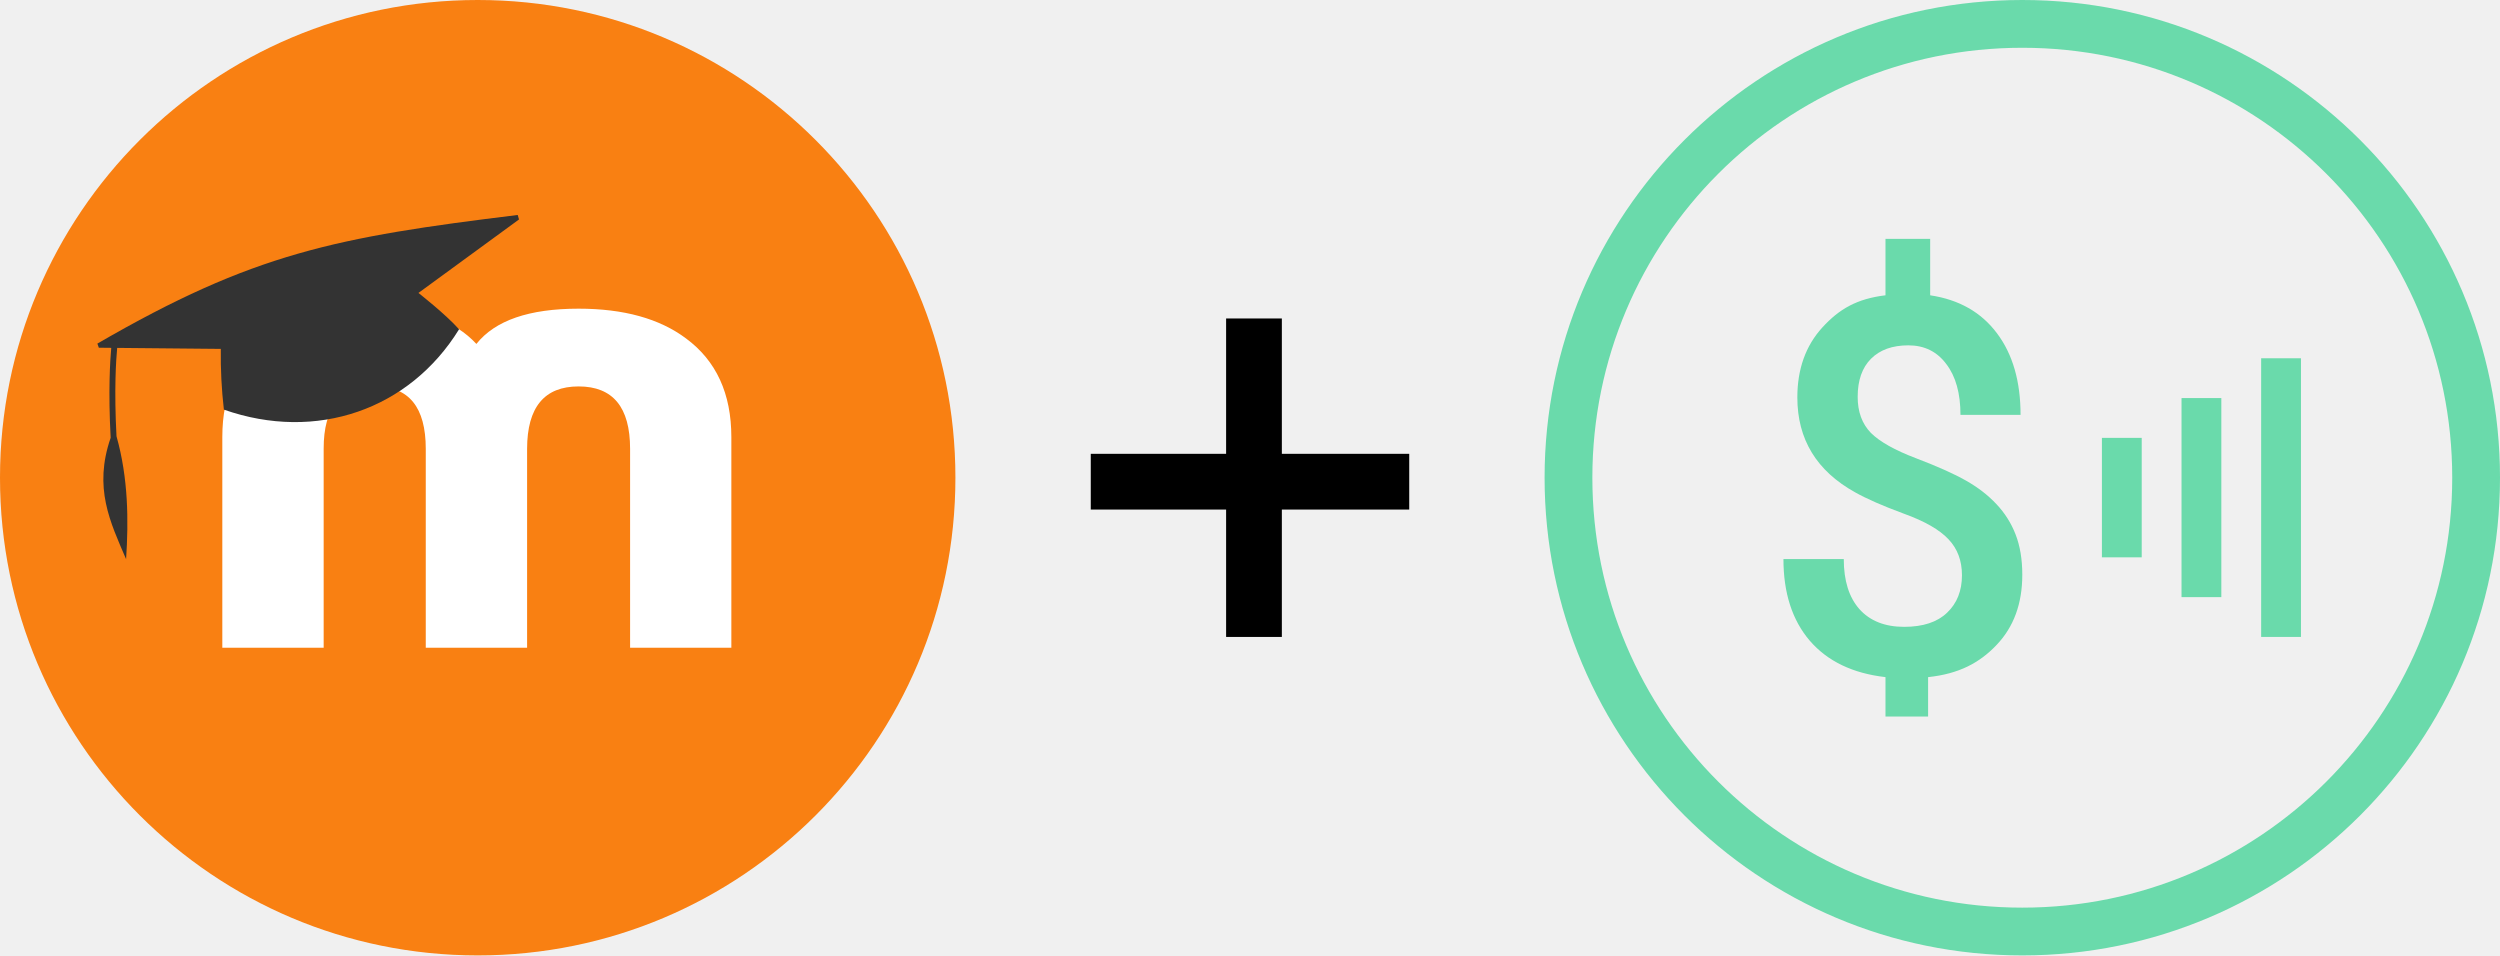
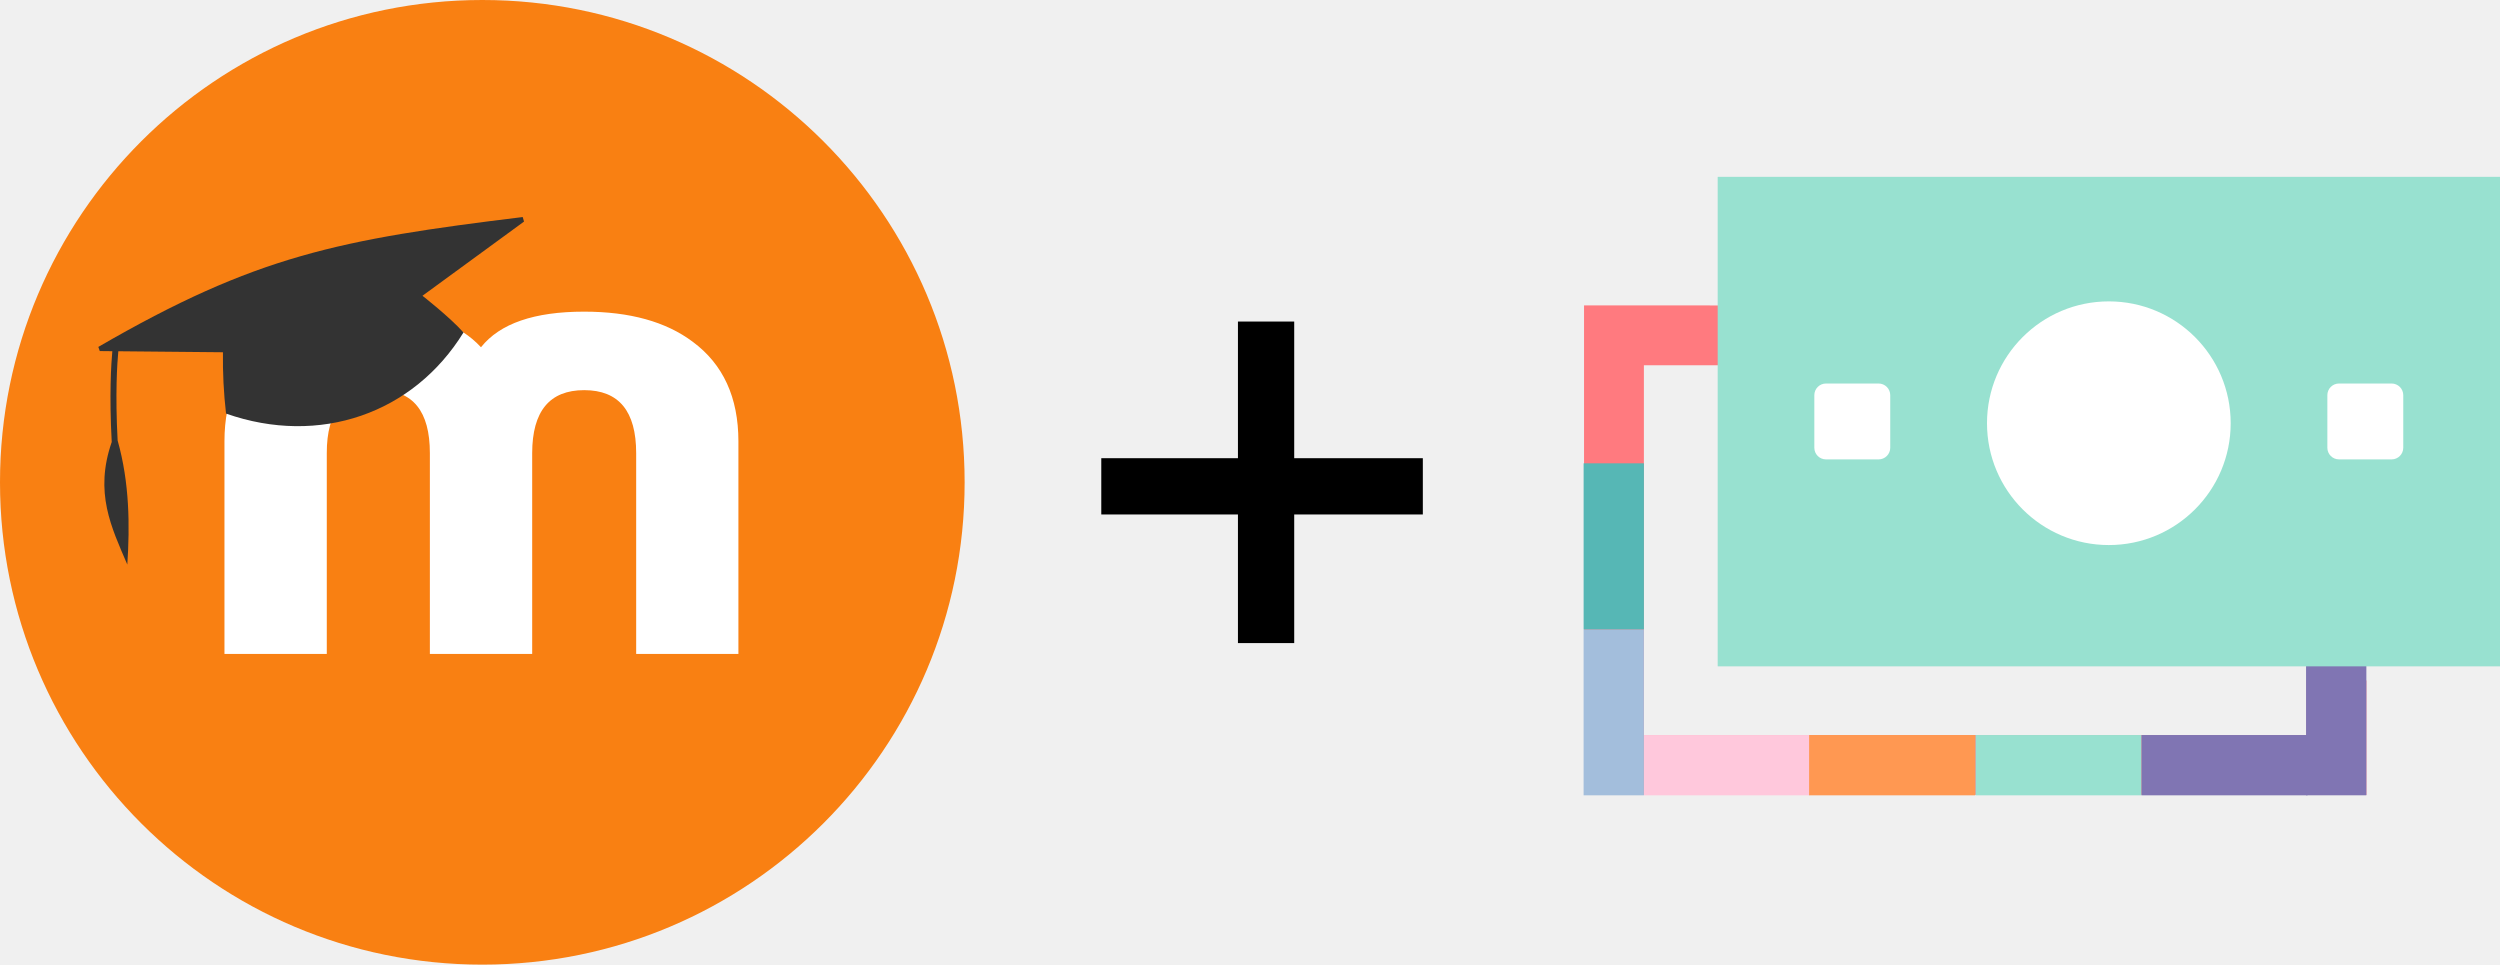
- <svg xmlns="http://www.w3.org/2000/svg" fill="none" viewBox="0 0 314 120">
+ <svg xmlns="http://www.w3.org/2000/svg" fill="none" viewBox="0 0 311 120">
  <circle cx="60" cy="60" r="60" fill="#F98012" />
  <path fill="#fff" d="M79.14 81.353V56.37c0-5.221-2.154-7.833-6.462-7.835-4.307-.001-6.466 2.61-6.475 7.835v24.983H53.476V56.37c0-5.221-2.12-7.833-6.362-7.835-4.316 0-6.47 2.612-6.462 7.835v24.983H27.923V54.895c0-5.45 1.892-9.576 5.677-12.376 3.332-2.5 7.837-3.75 13.514-3.75 5.755 0 9.995 1.476 12.72 4.429 2.348-2.953 6.626-4.429 12.835-4.429 5.677 0 10.18 1.25 13.51 3.75 3.784 2.799 5.677 6.924 5.679 12.376v26.458H79.14Z" />
  <path fill="#333" d="m52.555 36.794 12.633-9.23-.162-.564c-22.795 2.795-33.161 4.775-52.795 16.156l.182.517 1.56.016c-.143 1.572-.392 5.456-.074 11.296-2.178 6.305-.055 10.588 1.939 15.247.316-4.846.284-10.154-1.205-15.436-.311-5.801-.055-9.616.085-11.1l13.016.125a59.524 59.524 0 0 0 .385 7.629c11.63 4.087 23.329-.014 29.539-10.09-1.724-1.93-5.103-4.566-5.103-4.566Z" />
-   <path stroke="#6ADAAB" stroke-width="6" d="M311 60c0-31.48-25.52-57-57-57s-57 25.52-57 57 25.52 57 57 57 57-25.52 57-57Z" />
-   <path fill="#6ADAAB" d="M246.422 72.252c0-1.826-.561-3.33-1.684-4.512-1.123-1.203-2.994-2.277-5.613-3.222-2.62-.967-4.657-1.86-6.112-2.676-4.845-2.685-7.267-6.66-7.267-11.924 0-3.567 1.05-6.5 3.15-8.799 2.1-2.299 4.324-3.599 7.921-4.029V30h5.613v7.09c3.618.538 6.414 2.127 8.39 4.77 1.974 2.622 2.962 6.038 2.962 10.25h-7.547c0-2.708-.593-4.835-1.778-6.382-1.164-1.569-2.754-2.353-4.77-2.353-1.997 0-3.556.559-4.679 1.676-1.122 1.117-1.684 2.718-1.684 4.802 0 1.87.551 3.373 1.653 4.512 1.123 1.117 3.015 2.181 5.676 3.191 2.66 1.01 4.75 1.944 6.268 2.804 1.518.86 2.796 1.848 3.836 2.965a11.581 11.581 0 0 1 2.401 3.803c.561 1.44.842 3.126.842 5.06 0 3.631-1.081 6.575-3.243 8.83-2.142 2.257-4.74 3.621-8.587 4.03V90h-5.353v-4.953c-4.116-.472-7.287-1.998-9.511-4.576-2.204-2.578-3.306-5.995-3.306-10.249h7.578c0 2.707.655 4.802 1.965 6.285 1.33 1.482 3.201 2.224 5.613 2.224 2.37 0 4.168-.591 5.395-1.773 1.247-1.182 1.871-2.75 1.871-4.706ZM264 55h5v15h-5V55Zm10-5h5v25h-5V50Zm10-5h5v35h-5V45Z" />
  <path fill="#000" d="M154 40h7v40h-7z" />
  <path fill="#000" d="M137 64v-7h40v7z" />
+   <path fill="#FF7A7F" d="M286.929 84.648v6.79H204.5v-46l10.925.004.004-7.445-18.371-.007V38h-.004v60.438h.004v.445h89.871v.004h7.446V84.648h-7.446Z" />
+   <path fill="#FFC8DC" d="M204.5 91.438h20.649v7.501H204.5v-7.501Z" />
+   <path fill="#A3BEDC" d="M204.501 78.289v20.65H197v-20.65h7.501Z" />
+   <path fill="#56B7B5" d="M204.503 57.638v20.65h-7.501v-20.65h7.501Z" />
+   <path fill="#FF9852" d="M225.054 91.438h20.65v7.501h-20.65v-7.501Z" />
+   <path fill="#98E1D0" d="M245.76 91.438h20.65v7.501h-20.65v-7.501Z" />
+   <path fill="#8075B3" d="M266.41 91.438h20.649v7.501H266.41v-7.501Z" />
+   <path fill="#8075B3" d="M294.376 81.145v17.79h-7.502v-17.79h7.502Z" />
+   <path fill="#98E1D0" d="M311 82.894h-97.32V22H311v60.894Z" />
+   <path fill="#fff" d="M227.154 57.15h6.541a1.45 1.45 0 0 0 1.451-1.452v-6.537a1.45 1.45 0 0 0-1.451-1.451h-6.541a1.45 1.45 0 0 0-1.451 1.45v6.542c0 .799.648 1.447 1.451 1.447Zm35.186 10.655c8.371 0 15.157-6.785 15.157-15.156 0-8.37-6.786-15.157-15.157-15.157s-15.157 6.786-15.157 15.157c0 8.37 6.786 15.156 15.157 15.156Zm28.634-10.656h6.541a1.45 1.45 0 0 0 1.451-1.45V49.16a1.45 1.45 0 0 0-1.451-1.451h-6.541a1.45 1.45 0 0 0-1.451 1.45v6.542c0 .799.649 1.447 1.451 1.447Z" />
</svg>
